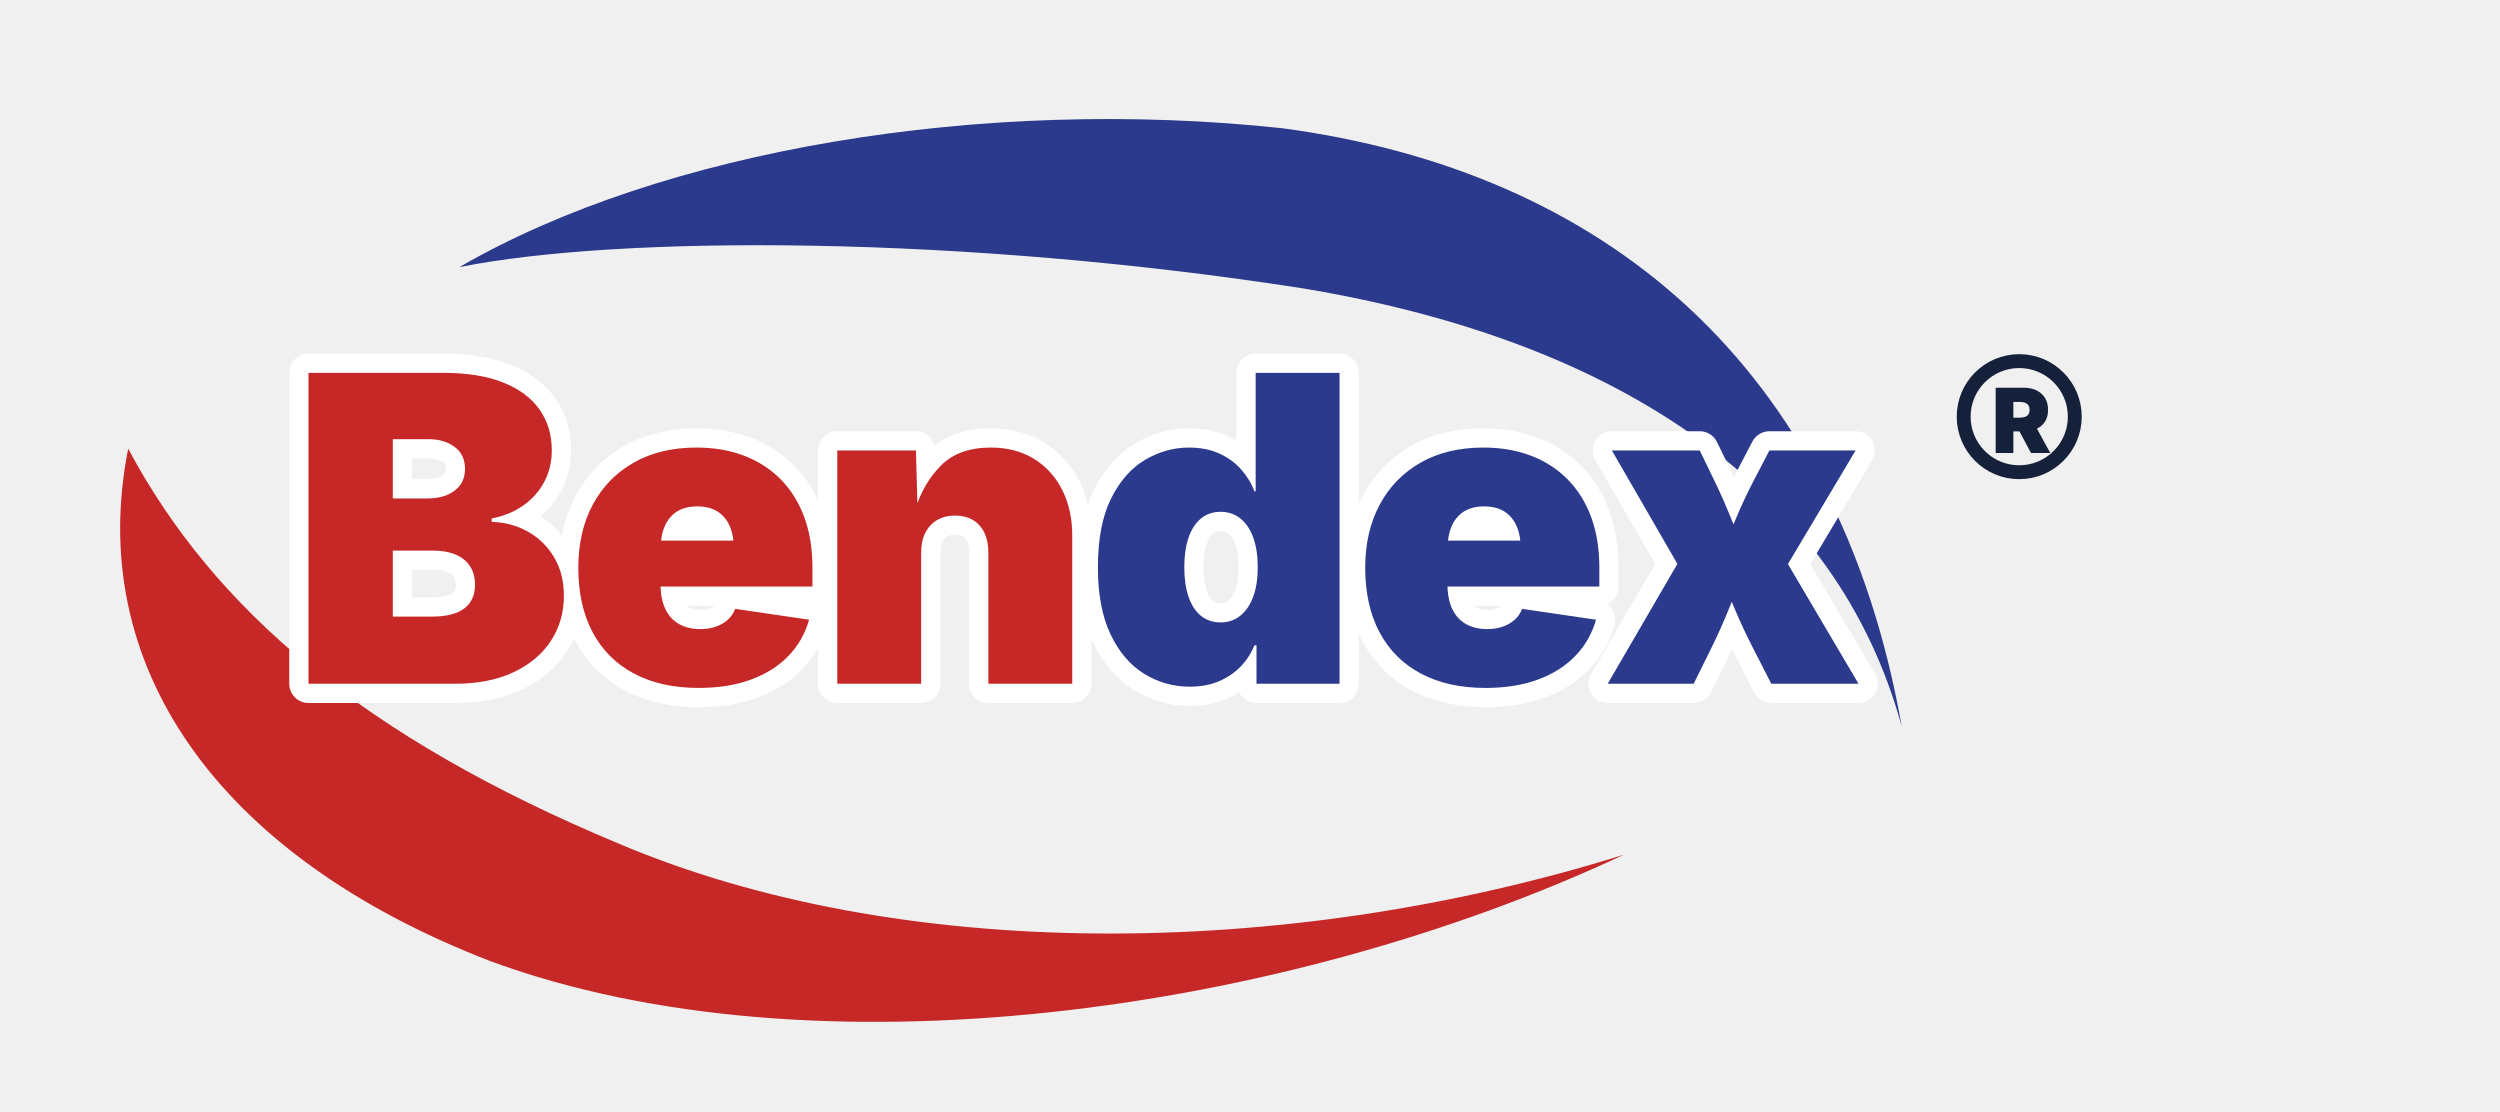
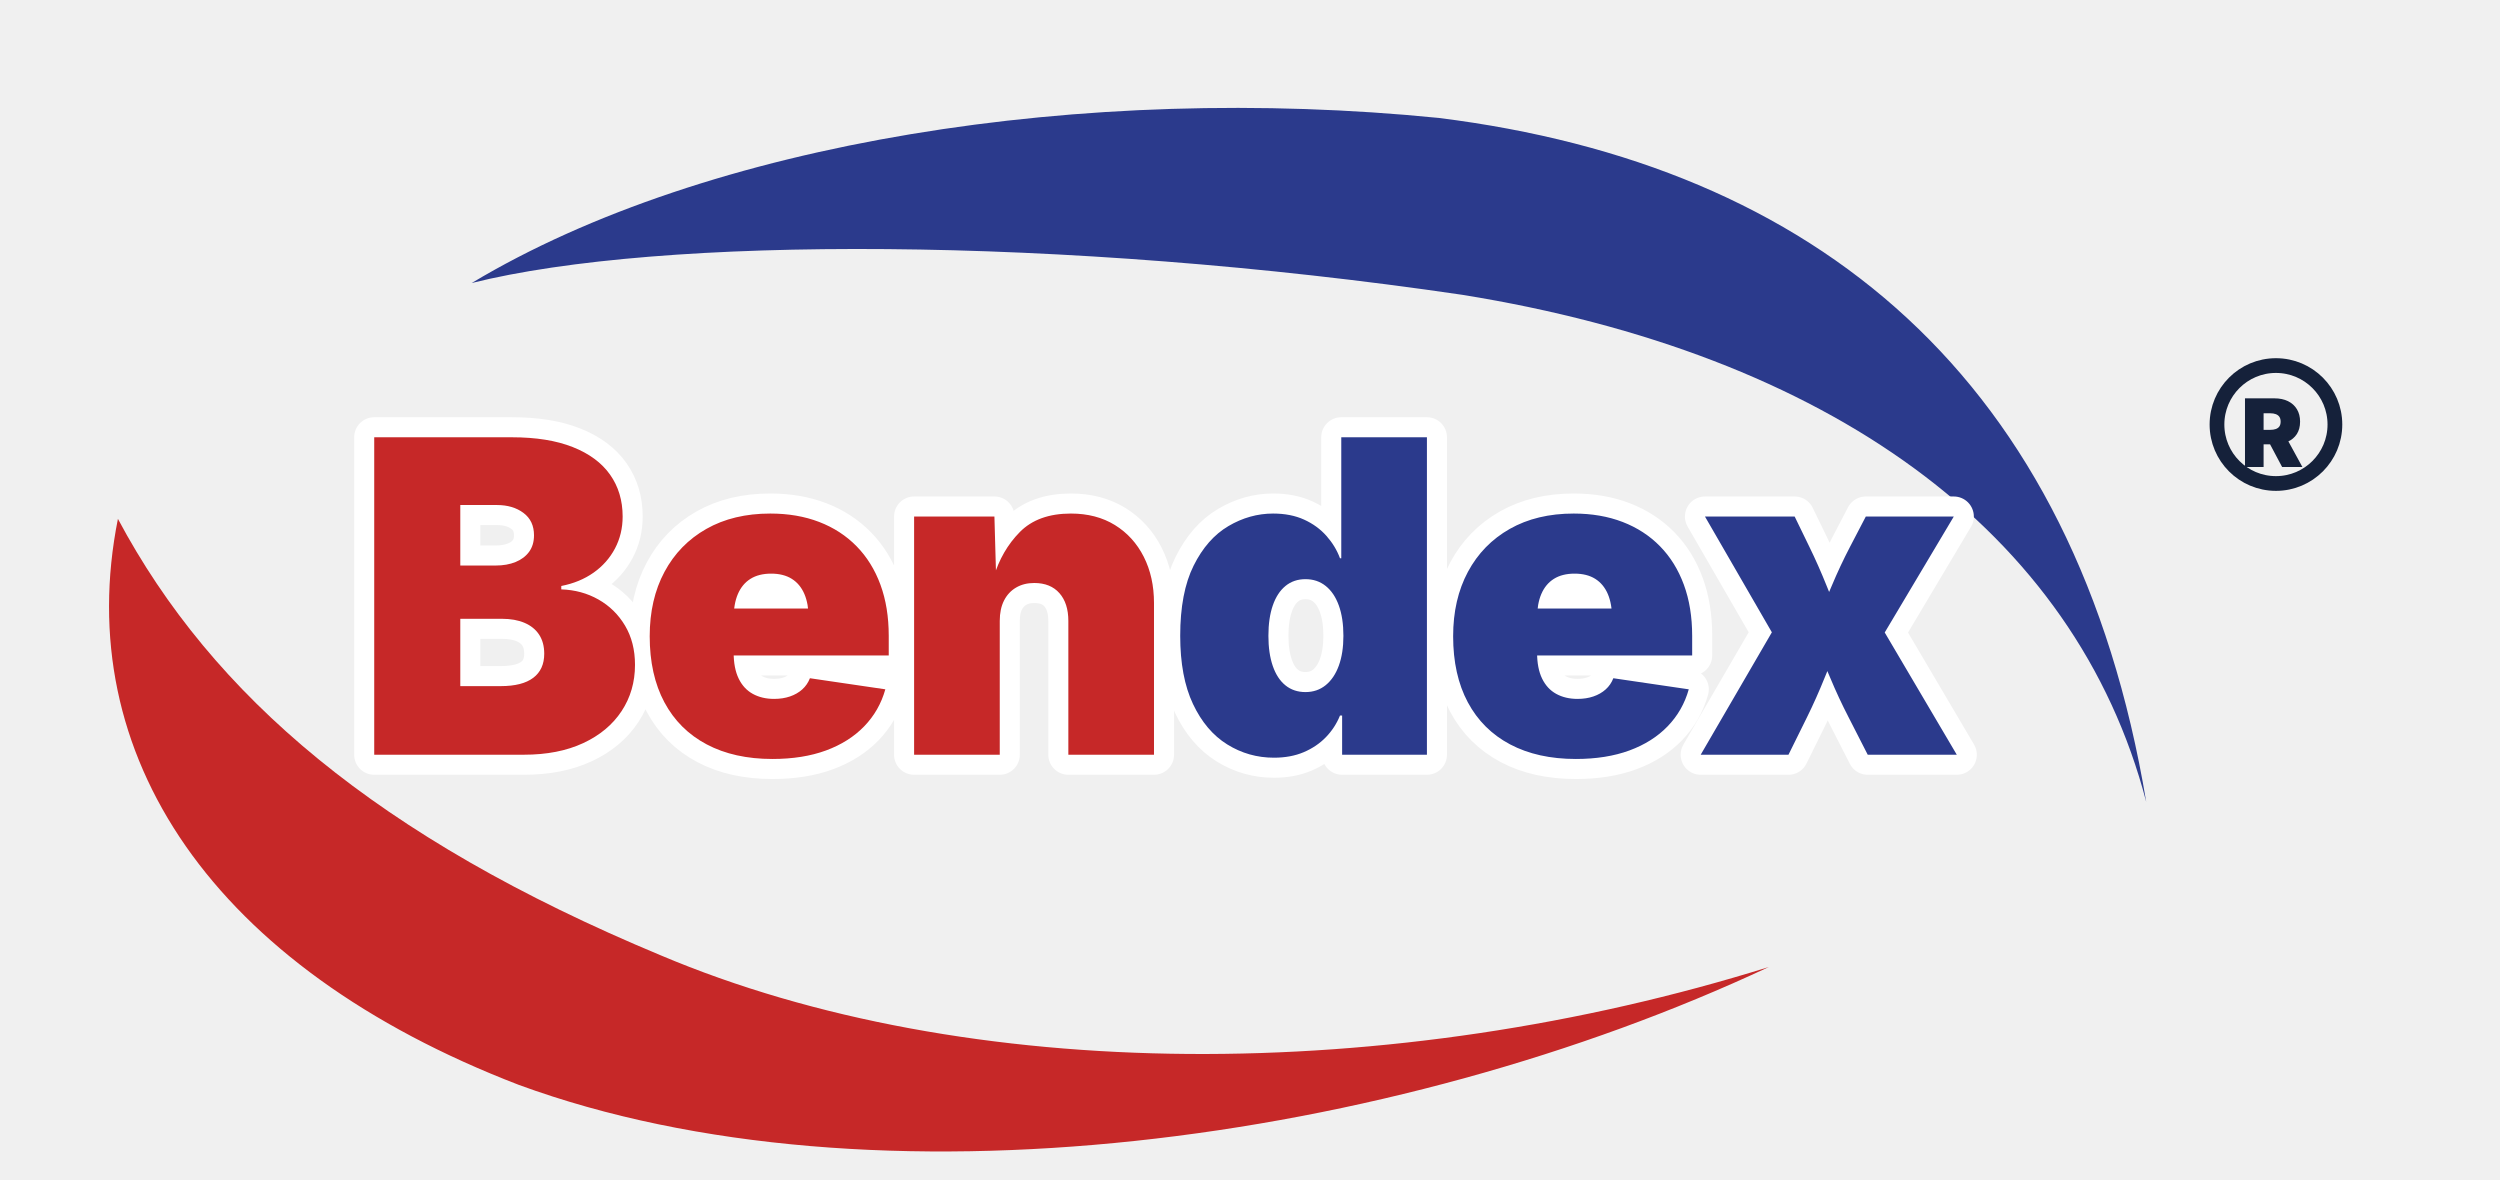
- <svg xmlns="http://www.w3.org/2000/svg" viewBox="0 0 234 104" role="img" aria-label="Bendex">
-   <path d="M43,25 C62,14 92,9 120,12 C150,16 172,34 178,68 C172,46 152,32 122,27 C90,22 58,22 43,25 Z" fill="#2B3A8C" />
-   <path d="M12,42 C8,62 20,80 46,90 C76,101 120,95 152,80 C120,90 84,90 58,79 C34,69 20,57 12,42 Z" fill="#C62828" />
-   <g stroke="#FFFFFF" stroke-width="3.6" stroke-linejoin="round" fill="#FFFFFF">
-     <path d="M28.875 64.0V34.898H41.492Q44.812 34.898 47.078 35.797Q49.344 36.695 50.496 38.326Q51.648 39.957 51.648 42.164Q51.648 43.766 50.945 45.094Q50.242 46.422 48.982 47.311Q47.723 48.199 46.023 48.531V48.844Q47.898 48.902 49.432 49.771Q50.965 50.641 51.873 52.174Q52.781 53.707 52.781 55.758Q52.781 58.141 51.551 60.006Q50.32 61.871 48.035 62.936Q45.75 64.0 42.586 64.0ZM36.766 57.711H40.477Q42.449 57.711 43.455 56.949Q44.461 56.188 44.461 54.742Q44.461 53.707 43.992 52.994Q43.523 52.281 42.654 51.91Q41.785 51.539 40.594 51.539H36.766ZM36.766 46.656H40.008Q41.043 46.656 41.834 46.334Q42.625 46.012 43.074 45.396Q43.523 44.781 43.523 43.883Q43.523 42.555 42.557 41.832Q41.59 41.109 40.125 41.109H36.766Z M65.38 64.391Q61.884 64.391 59.354 63.053Q56.825 61.715 55.477 59.195Q54.13 56.676 54.13 53.141Q54.13 49.762 55.487 47.232Q56.845 44.703 59.325 43.297Q61.805 41.891 65.184 41.891Q67.665 41.891 69.667 42.662Q71.669 43.434 73.095 44.889Q74.52 46.344 75.282 48.414Q76.044 50.484 76.044 53.102V54.898H56.552V50.602H72.372L68.7 51.5Q68.7 50.172 68.309 49.264Q67.919 48.355 67.157 47.877Q66.395 47.398 65.263 47.398Q64.13 47.398 63.368 47.877Q62.606 48.355 62.216 49.264Q61.825 50.172 61.825 51.5V54.625Q61.825 56.07 62.284 57.018Q62.743 57.965 63.583 58.424Q64.423 58.883 65.536 58.883Q66.337 58.883 66.991 58.658Q67.645 58.434 68.114 58.014Q68.583 57.594 68.817 56.988L75.731 58.004Q75.184 59.957 73.798 61.393Q72.411 62.828 70.292 63.609Q68.173 64.391 65.38 64.391Z M86.22 51.734V64.0H78.369V42.164H85.732L85.888 47.75H85.654Q86.396 45.27 88.066 43.58Q89.736 41.891 92.744 41.891Q95.068 41.891 96.777 42.945Q98.486 44.0 99.423 45.855Q100.361 47.711 100.361 50.094V64.0H92.509V51.734Q92.509 50.113 91.689 49.186Q90.869 48.258 89.384 48.258Q88.427 48.258 87.714 48.678Q87.002 49.098 86.611 49.869Q86.22 50.641 86.22 51.734Z" />
-     <path d="M111.358 64.273Q109.034 64.273 107.071 63.053Q105.108 61.832 103.936 59.352Q102.764 56.871 102.764 53.102Q102.764 49.137 103.995 46.666Q105.225 44.195 107.178 43.043Q109.131 41.891 111.28 41.891Q112.901 41.891 114.121 42.447Q115.342 43.004 116.172 43.941Q117.002 44.879 117.413 45.992H117.53V34.898H125.381V64.0H117.608V60.406H117.413Q116.963 61.52 116.123 62.389Q115.284 63.258 114.092 63.766Q112.901 64.273 111.358 64.273ZM114.248 58.258Q115.323 58.258 116.104 57.623Q116.885 56.988 117.305 55.836Q117.725 54.684 117.725 53.102Q117.725 51.48 117.305 50.318Q116.885 49.156 116.104 48.531Q115.323 47.906 114.248 47.906Q113.174 47.906 112.413 48.531Q111.651 49.156 111.25 50.318Q110.85 51.48 110.85 53.102Q110.85 54.703 111.25 55.865Q111.651 57.027 112.413 57.643Q113.174 58.258 114.248 58.258Z M139.034 64.391Q135.538 64.391 133.009 63.053Q130.48 61.715 129.132 59.195Q127.784 56.676 127.784 53.141Q127.784 49.762 129.142 47.232Q130.499 44.703 132.98 43.297Q135.46 41.891 138.839 41.891Q141.32 41.891 143.321 42.662Q145.323 43.434 146.749 44.889Q148.175 46.344 148.937 48.414Q149.698 50.484 149.698 53.102V54.898H130.206V50.602H146.027L142.355 51.5Q142.355 50.172 141.964 49.264Q141.573 48.355 140.812 47.877Q140.05 47.398 138.917 47.398Q137.784 47.398 137.023 47.877Q136.261 48.355 135.87 49.264Q135.48 50.172 135.48 51.5V54.625Q135.48 56.07 135.939 57.018Q136.398 57.965 137.238 58.424Q138.077 58.883 139.191 58.883Q139.991 58.883 140.646 58.658Q141.3 58.434 141.769 58.014Q142.238 57.594 142.472 56.988L149.386 58.004Q148.839 59.957 147.452 61.393Q146.066 62.828 143.946 63.609Q141.827 64.391 139.034 64.391Z M150.48 64.0 158.781 49.723V55.855L150.871 42.164H159.094L160.441 44.938Q161.281 46.656 162.023 48.512Q162.766 50.367 163.488 52.105H160.93Q161.711 50.387 162.492 48.521Q163.273 46.656 164.172 44.938L165.617 42.164H173.684L165.539 55.836V49.723L173.957 64.0H165.793L164.035 60.562Q163.137 58.824 162.346 56.93Q161.555 55.035 160.773 53.297H163.332Q162.609 55.035 161.848 56.93Q161.086 58.824 160.227 60.562L158.527 64.0Z" />
+ <svg xmlns="http://www.w3.org/2000/svg" viewBox="0 0 212 100" role="img" aria-label="Bendex">
+   <path d="M40,24 C60,12 92,7 122,10 C154,14 176,32 182,68 C176,45 155,30 124,25 C90,20 56,20 40,24 Z" fill="#2B3A8C" />
+   <path d="M10,44 C6,64 18,82 44,92 C74,103 118,97 150,82 C118,92 82,92 56,81 C32,71 18,59 10,44 Z" fill="#C62828" />
+   <g stroke="#FFFFFF" stroke-width="3.4" stroke-linejoin="round" fill="#FFFFFF">
+     <path d="M31.734 64.0V37.081H43.405Q46.477 37.081 48.572 37.912Q50.668 38.743 51.734 40.252Q52.8 41.76 52.8 43.802Q52.8 45.283 52.149 46.512Q51.499 47.74 50.334 48.562Q49.168 49.384 47.597 49.691V49.98Q49.331 50.035 50.749 50.839Q52.167 51.643 53.008 53.061Q53.848 54.479 53.848 56.376Q53.848 58.58 52.709 60.305Q51.571 62.031 49.458 63.015Q47.344 64.0 44.417 64.0ZM39.033 58.183H42.466Q44.291 58.183 45.221 57.478Q46.151 56.773 46.151 55.437Q46.151 54.479 45.718 53.82Q45.284 53.16 44.48 52.817Q43.676 52.474 42.574 52.474H39.033ZM39.033 47.957H42.032Q42.99 47.957 43.721 47.659Q44.453 47.361 44.869 46.792Q45.284 46.223 45.284 45.392Q45.284 44.163 44.39 43.495Q43.496 42.826 42.141 42.826H39.033Z M65.501 64.361Q62.267 64.361 59.928 63.124Q57.588 61.886 56.342 59.556Q55.095 57.225 55.095 53.955Q55.095 50.83 56.351 48.49Q57.606 46.15 59.901 44.85Q62.195 43.549 65.321 43.549Q67.615 43.549 69.467 44.262Q71.319 44.976 72.637 46.322Q73.956 47.668 74.661 49.583Q75.365 51.498 75.365 53.919V55.581H57.335V51.606H71.969L68.573 52.438Q68.573 51.209 68.211 50.369Q67.85 49.529 67.145 49.086Q66.441 48.644 65.393 48.644Q64.345 48.644 63.64 49.086Q62.936 49.529 62.574 50.369Q62.213 51.209 62.213 52.438V55.328Q62.213 56.665 62.638 57.541Q63.062 58.417 63.839 58.842Q64.616 59.267 65.646 59.267Q66.386 59.267 66.992 59.059Q67.597 58.851 68.031 58.463Q68.464 58.074 68.681 57.514L75.076 58.454Q74.571 60.26 73.288 61.588Q72.005 62.916 70.045 63.639Q68.085 64.361 65.501 64.361Z M84.779 52.654V64.0H77.516V43.802H84.327L84.472 48.969H84.255Q84.941 46.674 86.486 45.112Q88.031 43.549 90.813 43.549Q92.963 43.549 94.544 44.524Q96.124 45.5 96.992 47.216Q97.859 48.933 97.859 51.137V64.0H90.596V52.654Q90.596 51.155 89.837 50.297Q89.079 49.438 87.706 49.438Q86.82 49.438 86.161 49.827Q85.501 50.215 85.14 50.929Q84.779 51.643 84.779 52.654Z" />
+     <path d="M108.031 64.253Q105.881 64.253 104.065 63.124Q102.25 61.995 101.166 59.7Q100.082 57.406 100.082 53.919Q100.082 50.251 101.22 47.966Q102.358 45.681 104.165 44.615Q105.971 43.549 107.959 43.549Q109.458 43.549 110.587 44.064Q111.717 44.579 112.484 45.446Q113.252 46.313 113.632 47.343H113.74V37.081H121.003V64.0H113.812V60.676H113.632Q113.216 61.706 112.439 62.51Q111.662 63.313 110.56 63.783Q109.458 64.253 108.031 64.253ZM110.705 58.688Q111.698 58.688 112.421 58.101Q113.144 57.514 113.532 56.448Q113.921 55.382 113.921 53.919Q113.921 52.419 113.532 51.344Q113.144 50.27 112.421 49.691Q111.698 49.113 110.705 49.113Q109.711 49.113 109.007 49.691Q108.302 50.27 107.932 51.344Q107.561 52.419 107.561 53.919Q107.561 55.4 107.932 56.475Q108.302 57.55 109.007 58.119Q109.711 58.688 110.705 58.688Z M133.632 64.361Q130.398 64.361 128.058 63.124Q125.719 61.886 124.472 59.556Q123.226 57.225 123.226 53.955Q123.226 50.83 124.481 48.49Q125.737 46.15 128.031 44.85Q130.326 43.549 133.451 43.549Q135.746 43.549 137.597 44.262Q139.449 44.976 140.768 46.322Q142.087 47.668 142.791 49.583Q143.496 51.498 143.496 53.919V55.581H125.466V51.606H140.1L136.703 52.438Q136.703 51.209 136.342 50.369Q135.98 49.529 135.276 49.086Q134.571 48.644 133.523 48.644Q132.476 48.644 131.771 49.086Q131.066 49.529 130.705 50.369Q130.344 51.209 130.344 52.438V55.328Q130.344 56.665 130.768 57.541Q131.193 58.417 131.97 58.842Q132.747 59.267 133.776 59.267Q134.517 59.267 135.122 59.059Q135.728 58.851 136.161 58.463Q136.595 58.074 136.811 57.514L143.207 58.454Q142.701 60.26 141.418 61.588Q140.136 62.916 138.175 63.639Q136.215 64.361 133.632 64.361Z M144.219 64.0 151.898 50.793V56.466L144.581 43.802H152.187L153.433 46.367Q154.21 47.957 154.897 49.673Q155.583 51.39 156.252 52.998H153.885Q154.608 51.408 155.33 49.682Q156.053 47.957 156.884 46.367L158.221 43.802H165.682L158.149 56.448V50.793L165.935 64.0H158.383L156.758 60.82Q155.926 59.212 155.195 57.46Q154.463 55.708 153.74 54.1H156.107Q155.439 55.708 154.734 57.46Q154.029 59.212 153.235 60.82L151.663 64.0Z" />
  </g>
-   <path d="M28.875 64.0V34.898H41.492Q44.812 34.898 47.078 35.797Q49.344 36.695 50.496 38.326Q51.648 39.957 51.648 42.164Q51.648 43.766 50.945 45.094Q50.242 46.422 48.982 47.311Q47.723 48.199 46.023 48.531V48.844Q47.898 48.902 49.432 49.771Q50.965 50.641 51.873 52.174Q52.781 53.707 52.781 55.758Q52.781 58.141 51.551 60.006Q50.32 61.871 48.035 62.936Q45.75 64.0 42.586 64.0ZM36.766 57.711H40.477Q42.449 57.711 43.455 56.949Q44.461 56.188 44.461 54.742Q44.461 53.707 43.992 52.994Q43.523 52.281 42.654 51.91Q41.785 51.539 40.594 51.539H36.766ZM36.766 46.656H40.008Q41.043 46.656 41.834 46.334Q42.625 46.012 43.074 45.396Q43.523 44.781 43.523 43.883Q43.523 42.555 42.557 41.832Q41.59 41.109 40.125 41.109H36.766Z M65.38 64.391Q61.884 64.391 59.354 63.053Q56.825 61.715 55.477 59.195Q54.13 56.676 54.13 53.141Q54.13 49.762 55.487 47.232Q56.845 44.703 59.325 43.297Q61.805 41.891 65.184 41.891Q67.665 41.891 69.667 42.662Q71.669 43.434 73.095 44.889Q74.52 46.344 75.282 48.414Q76.044 50.484 76.044 53.102V54.898H56.552V50.602H72.372L68.7 51.5Q68.7 50.172 68.309 49.264Q67.919 48.355 67.157 47.877Q66.395 47.398 65.263 47.398Q64.13 47.398 63.368 47.877Q62.606 48.355 62.216 49.264Q61.825 50.172 61.825 51.5V54.625Q61.825 56.07 62.284 57.018Q62.743 57.965 63.583 58.424Q64.423 58.883 65.536 58.883Q66.337 58.883 66.991 58.658Q67.645 58.434 68.114 58.014Q68.583 57.594 68.817 56.988L75.731 58.004Q75.184 59.957 73.798 61.393Q72.411 62.828 70.292 63.609Q68.173 64.391 65.38 64.391Z M86.22 51.734V64.0H78.369V42.164H85.732L85.888 47.75H85.654Q86.396 45.27 88.066 43.58Q89.736 41.891 92.744 41.891Q95.068 41.891 96.777 42.945Q98.486 44.0 99.423 45.855Q100.361 47.711 100.361 50.094V64.0H92.509V51.734Q92.509 50.113 91.689 49.186Q90.869 48.258 89.384 48.258Q88.427 48.258 87.714 48.678Q87.002 49.098 86.611 49.869Q86.22 50.641 86.22 51.734Z" fill="#C62828" />
-   <path d="M111.358 64.273Q109.034 64.273 107.071 63.053Q105.108 61.832 103.936 59.352Q102.764 56.871 102.764 53.102Q102.764 49.137 103.995 46.666Q105.225 44.195 107.178 43.043Q109.131 41.891 111.28 41.891Q112.901 41.891 114.121 42.447Q115.342 43.004 116.172 43.941Q117.002 44.879 117.413 45.992H117.53V34.898H125.381V64.0H117.608V60.406H117.413Q116.963 61.52 116.123 62.389Q115.284 63.258 114.092 63.766Q112.901 64.273 111.358 64.273ZM114.248 58.258Q115.323 58.258 116.104 57.623Q116.885 56.988 117.305 55.836Q117.725 54.684 117.725 53.102Q117.725 51.48 117.305 50.318Q116.885 49.156 116.104 48.531Q115.323 47.906 114.248 47.906Q113.174 47.906 112.413 48.531Q111.651 49.156 111.25 50.318Q110.85 51.48 110.85 53.102Q110.85 54.703 111.25 55.865Q111.651 57.027 112.413 57.643Q113.174 58.258 114.248 58.258Z M139.034 64.391Q135.538 64.391 133.009 63.053Q130.48 61.715 129.132 59.195Q127.784 56.676 127.784 53.141Q127.784 49.762 129.142 47.232Q130.499 44.703 132.98 43.297Q135.46 41.891 138.839 41.891Q141.32 41.891 143.321 42.662Q145.323 43.434 146.749 44.889Q148.175 46.344 148.937 48.414Q149.698 50.484 149.698 53.102V54.898H130.206V50.602H146.027L142.355 51.5Q142.355 50.172 141.964 49.264Q141.573 48.355 140.812 47.877Q140.05 47.398 138.917 47.398Q137.784 47.398 137.023 47.877Q136.261 48.355 135.87 49.264Q135.48 50.172 135.48 51.5V54.625Q135.48 56.07 135.939 57.018Q136.398 57.965 137.238 58.424Q138.077 58.883 139.191 58.883Q139.991 58.883 140.646 58.658Q141.3 58.434 141.769 58.014Q142.238 57.594 142.472 56.988L149.386 58.004Q148.839 59.957 147.452 61.393Q146.066 62.828 143.946 63.609Q141.827 64.391 139.034 64.391Z M150.48 64.0 158.781 49.723V55.855L150.871 42.164H159.094L160.441 44.938Q161.281 46.656 162.023 48.512Q162.766 50.367 163.488 52.105H160.93Q161.711 50.387 162.492 48.521Q163.273 46.656 164.172 44.938L165.617 42.164H173.684L165.539 55.836V49.723L173.957 64.0H165.793L164.035 60.562Q163.137 58.824 162.346 56.93Q161.555 55.035 160.773 53.297H163.332Q162.609 55.035 161.848 56.93Q161.086 58.824 160.227 60.562L158.527 64.0Z" fill="#2B3A8C" />
-   <circle cx="189" cy="39" r="5.2" fill="none" stroke="#15213A" stroke-width="1.3" />
-   <path d="M186.794 42.4V36.289H189.427Q190.108 36.289 190.618 36.537Q191.129 36.785 191.414 37.25Q191.699 37.716 191.699 38.364Q191.699 39.02 191.408 39.471Q191.117 39.923 190.592 40.152Q190.067 40.382 189.37 40.382H187.795V39.094H189.033Q189.329 39.094 189.538 39.02Q189.747 38.946 189.858 38.787Q189.968 38.627 189.968 38.364Q189.968 38.102 189.858 37.938Q189.747 37.773 189.538 37.696Q189.329 37.618 189.033 37.618H188.451V42.4ZM190.1 42.4 188.607 39.595H190.37L191.904 42.4Z" fill="#15213A" />
+   <path d="M31.734 64.0V37.081H43.405Q46.477 37.081 48.572 37.912Q50.668 38.743 51.734 40.252Q52.8 41.76 52.8 43.802Q52.8 45.283 52.149 46.512Q51.499 47.74 50.334 48.562Q49.168 49.384 47.597 49.691V49.98Q49.331 50.035 50.749 50.839Q52.167 51.643 53.008 53.061Q53.848 54.479 53.848 56.376Q53.848 58.58 52.709 60.305Q51.571 62.031 49.458 63.015Q47.344 64.0 44.417 64.0ZM39.033 58.183H42.466Q44.291 58.183 45.221 57.478Q46.151 56.773 46.151 55.437Q46.151 54.479 45.718 53.82Q45.284 53.16 44.48 52.817Q43.676 52.474 42.574 52.474H39.033ZM39.033 47.957H42.032Q42.99 47.957 43.721 47.659Q44.453 47.361 44.869 46.792Q45.284 46.223 45.284 45.392Q45.284 44.163 44.39 43.495Q43.496 42.826 42.141 42.826H39.033Z M65.501 64.361Q62.267 64.361 59.928 63.124Q57.588 61.886 56.342 59.556Q55.095 57.225 55.095 53.955Q55.095 50.83 56.351 48.49Q57.606 46.15 59.901 44.85Q62.195 43.549 65.321 43.549Q67.615 43.549 69.467 44.262Q71.319 44.976 72.637 46.322Q73.956 47.668 74.661 49.583Q75.365 51.498 75.365 53.919V55.581H57.335V51.606H71.969L68.573 52.438Q68.573 51.209 68.211 50.369Q67.85 49.529 67.145 49.086Q66.441 48.644 65.393 48.644Q64.345 48.644 63.64 49.086Q62.936 49.529 62.574 50.369Q62.213 51.209 62.213 52.438V55.328Q62.213 56.665 62.638 57.541Q63.062 58.417 63.839 58.842Q64.616 59.267 65.646 59.267Q66.386 59.267 66.992 59.059Q67.597 58.851 68.031 58.463Q68.464 58.074 68.681 57.514L75.076 58.454Q74.571 60.26 73.288 61.588Q72.005 62.916 70.045 63.639Q68.085 64.361 65.501 64.361Z M84.779 52.654V64.0H77.516V43.802H84.327L84.472 48.969H84.255Q84.941 46.674 86.486 45.112Q88.031 43.549 90.813 43.549Q92.963 43.549 94.544 44.524Q96.124 45.5 96.992 47.216Q97.859 48.933 97.859 51.137V64.0H90.596V52.654Q90.596 51.155 89.837 50.297Q89.079 49.438 87.706 49.438Q86.82 49.438 86.161 49.827Q85.501 50.215 85.14 50.929Q84.779 51.643 84.779 52.654Z" fill="#C62828" />
+   <path d="M108.031 64.253Q105.881 64.253 104.065 63.124Q102.25 61.995 101.166 59.7Q100.082 57.406 100.082 53.919Q100.082 50.251 101.22 47.966Q102.358 45.681 104.165 44.615Q105.971 43.549 107.959 43.549Q109.458 43.549 110.587 44.064Q111.717 44.579 112.484 45.446Q113.252 46.313 113.632 47.343H113.74V37.081H121.003V64.0H113.812V60.676H113.632Q113.216 61.706 112.439 62.51Q111.662 63.313 110.56 63.783Q109.458 64.253 108.031 64.253ZM110.705 58.688Q111.698 58.688 112.421 58.101Q113.144 57.514 113.532 56.448Q113.921 55.382 113.921 53.919Q113.921 52.419 113.532 51.344Q113.144 50.27 112.421 49.691Q111.698 49.113 110.705 49.113Q109.711 49.113 109.007 49.691Q108.302 50.27 107.932 51.344Q107.561 52.419 107.561 53.919Q107.561 55.4 107.932 56.475Q108.302 57.55 109.007 58.119Q109.711 58.688 110.705 58.688Z M133.632 64.361Q130.398 64.361 128.058 63.124Q125.719 61.886 124.472 59.556Q123.226 57.225 123.226 53.955Q123.226 50.83 124.481 48.49Q125.737 46.15 128.031 44.85Q130.326 43.549 133.451 43.549Q135.746 43.549 137.597 44.262Q139.449 44.976 140.768 46.322Q142.087 47.668 142.791 49.583Q143.496 51.498 143.496 53.919V55.581H125.466V51.606H140.1L136.703 52.438Q136.703 51.209 136.342 50.369Q135.98 49.529 135.276 49.086Q134.571 48.644 133.523 48.644Q132.476 48.644 131.771 49.086Q131.066 49.529 130.705 50.369Q130.344 51.209 130.344 52.438V55.328Q130.344 56.665 130.768 57.541Q131.193 58.417 131.97 58.842Q132.747 59.267 133.776 59.267Q134.517 59.267 135.122 59.059Q135.728 58.851 136.161 58.463Q136.595 58.074 136.811 57.514L143.207 58.454Q142.701 60.26 141.418 61.588Q140.136 62.916 138.175 63.639Q136.215 64.361 133.632 64.361Z M144.219 64.0 151.898 50.793V56.466L144.581 43.802H152.187L153.433 46.367Q154.21 47.957 154.897 49.673Q155.583 51.39 156.252 52.998H153.885Q154.608 51.408 155.33 49.682Q156.053 47.957 156.884 46.367L158.221 43.802H165.682L158.149 56.448V50.793L165.935 64.0H158.383L156.758 60.82Q155.926 59.212 155.195 57.46Q154.463 55.708 153.74 54.1H156.107Q155.439 55.708 154.734 57.46Q154.029 59.212 153.235 60.82L151.663 64.0Z" fill="#2B3A8C" />
+   <circle cx="193" cy="36" r="5" fill="none" stroke="#15213A" stroke-width="1.25" />
+   <path d="M190.375 39.6V33.78H192.883Q193.531 33.78 194.018 34.016Q194.504 34.252 194.775 34.696Q195.047 35.139 195.047 35.756Q195.047 36.381 194.77 36.811Q194.492 37.241 193.992 37.459Q193.492 37.678 192.828 37.678H191.328V36.452H192.508Q192.789 36.452 192.988 36.381Q193.188 36.311 193.293 36.159Q193.398 36.006 193.398 35.756Q193.398 35.506 193.293 35.35Q193.188 35.194 192.988 35.12Q192.789 35.045 192.508 35.045H191.953V39.6ZM193.523 39.6 192.102 36.928H193.781L195.242 39.6Z" fill="#15213A" />
</svg>
